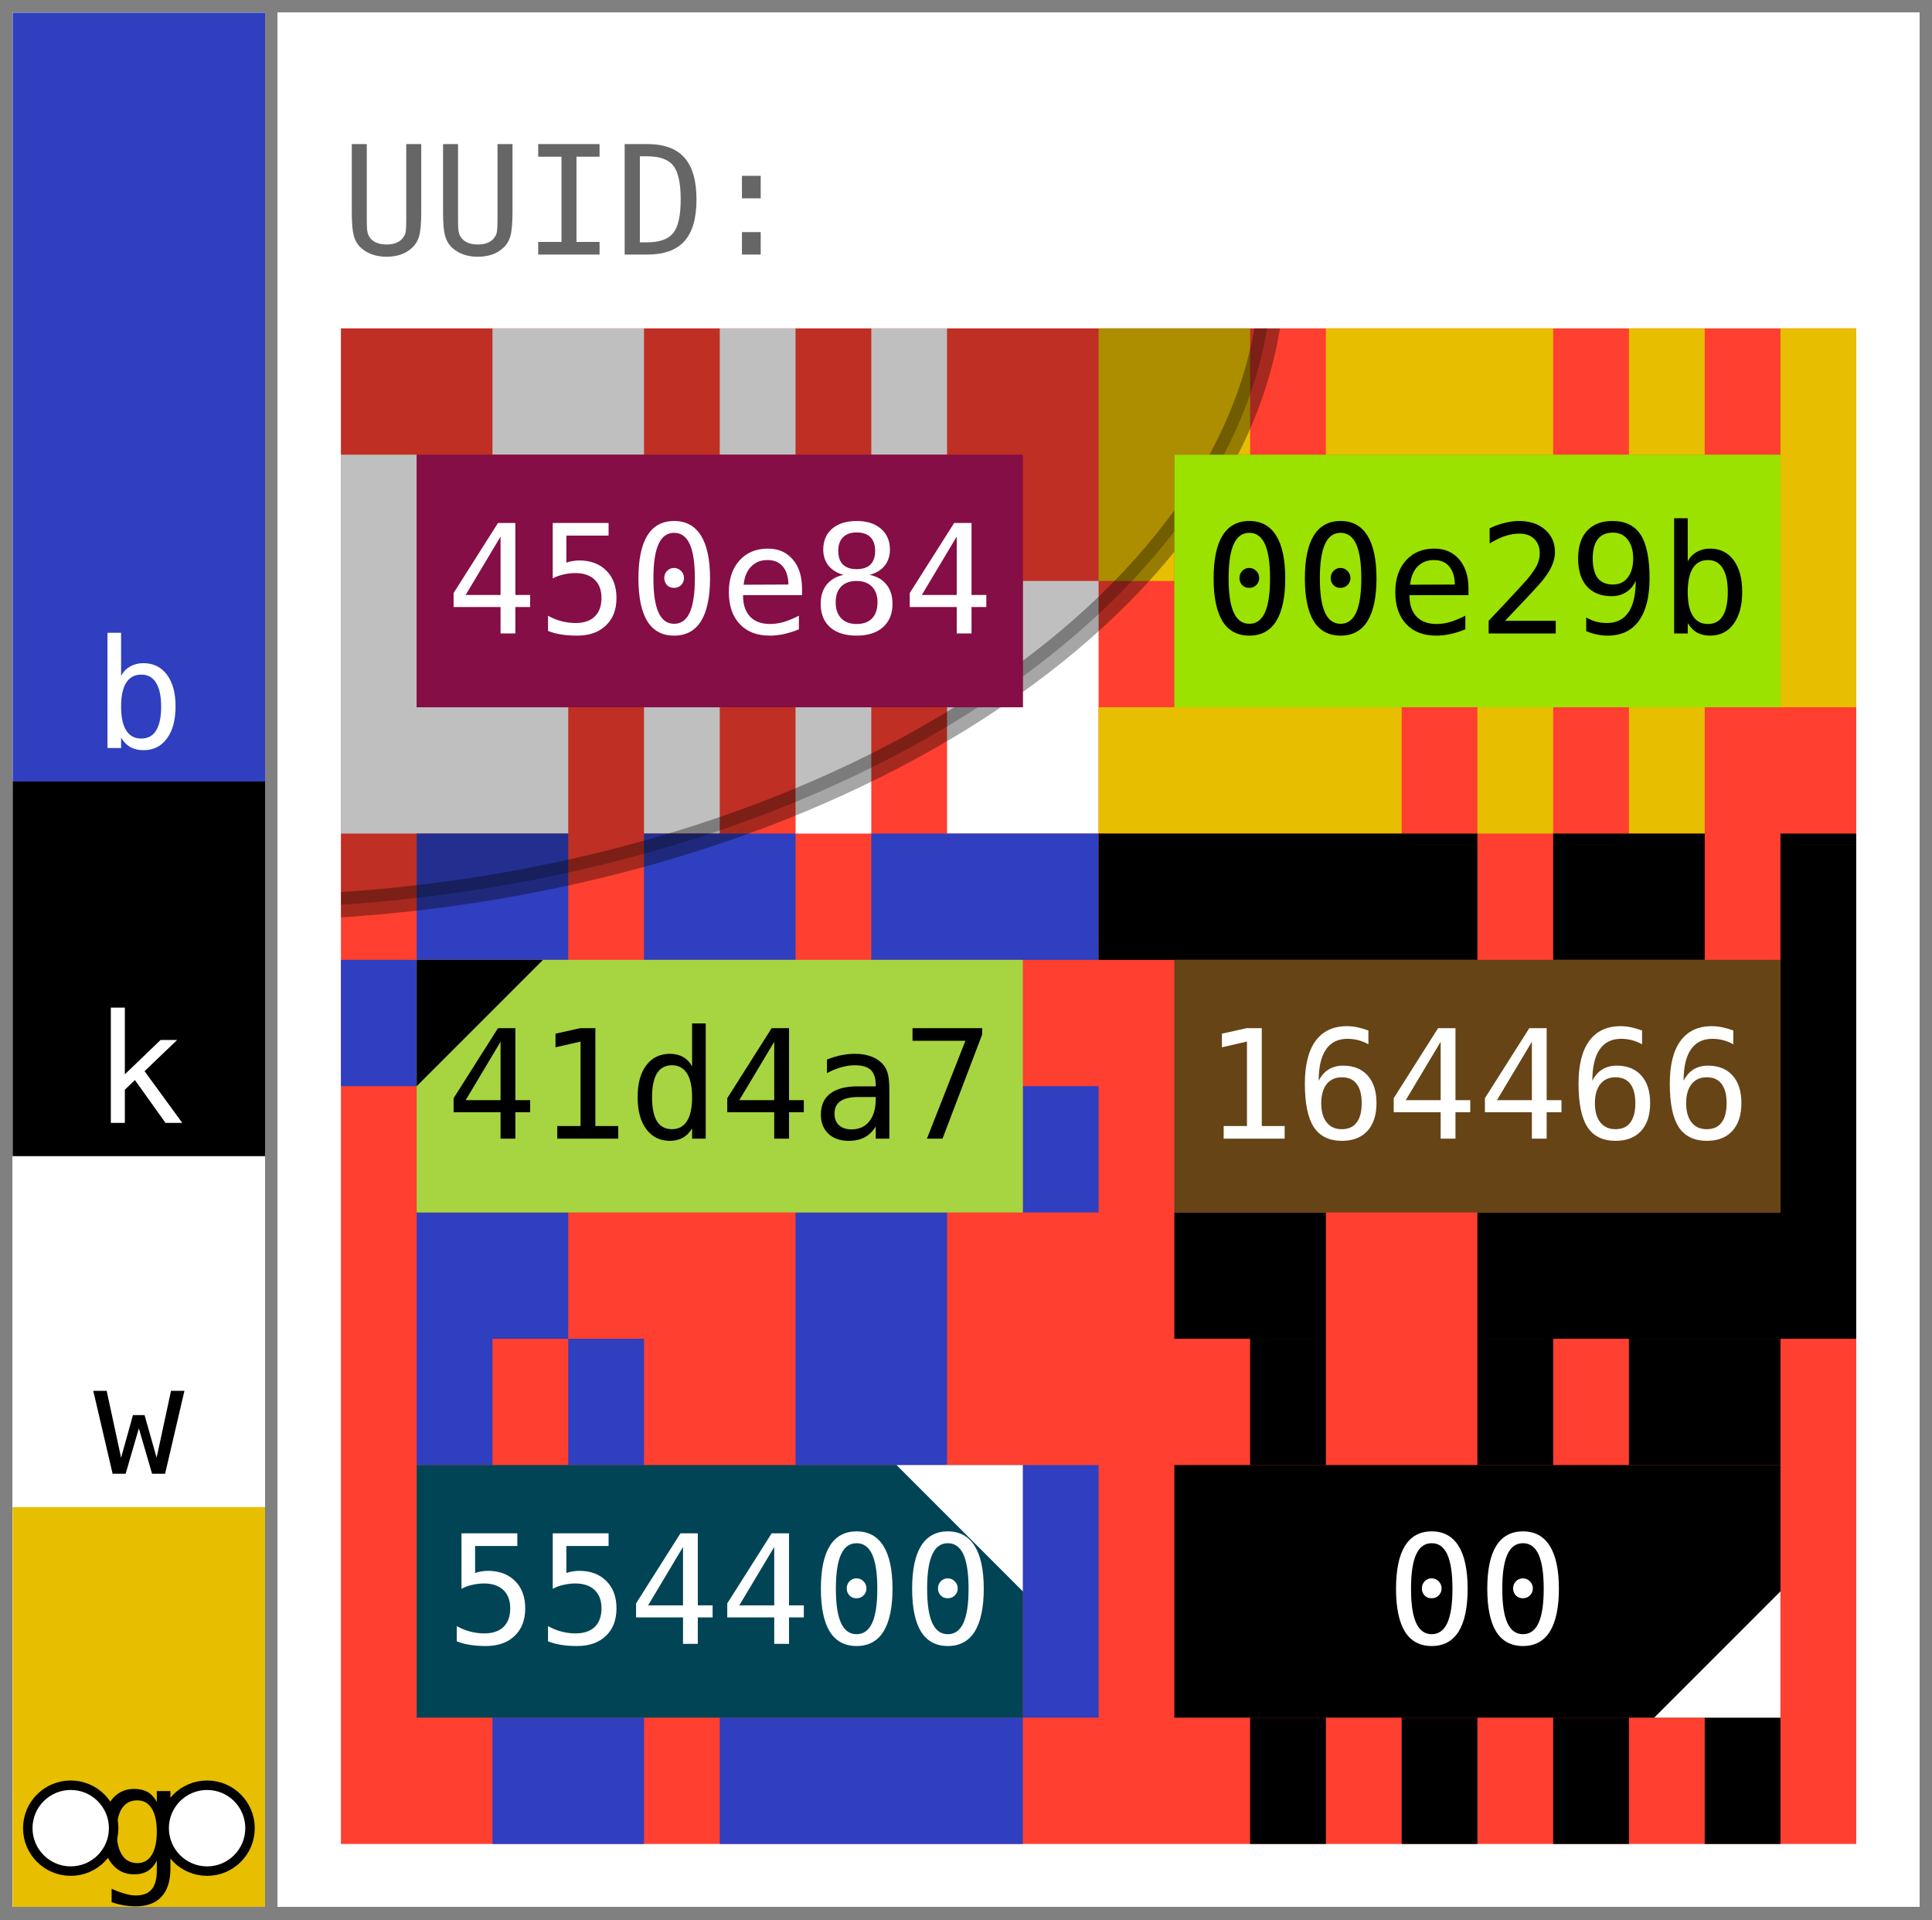
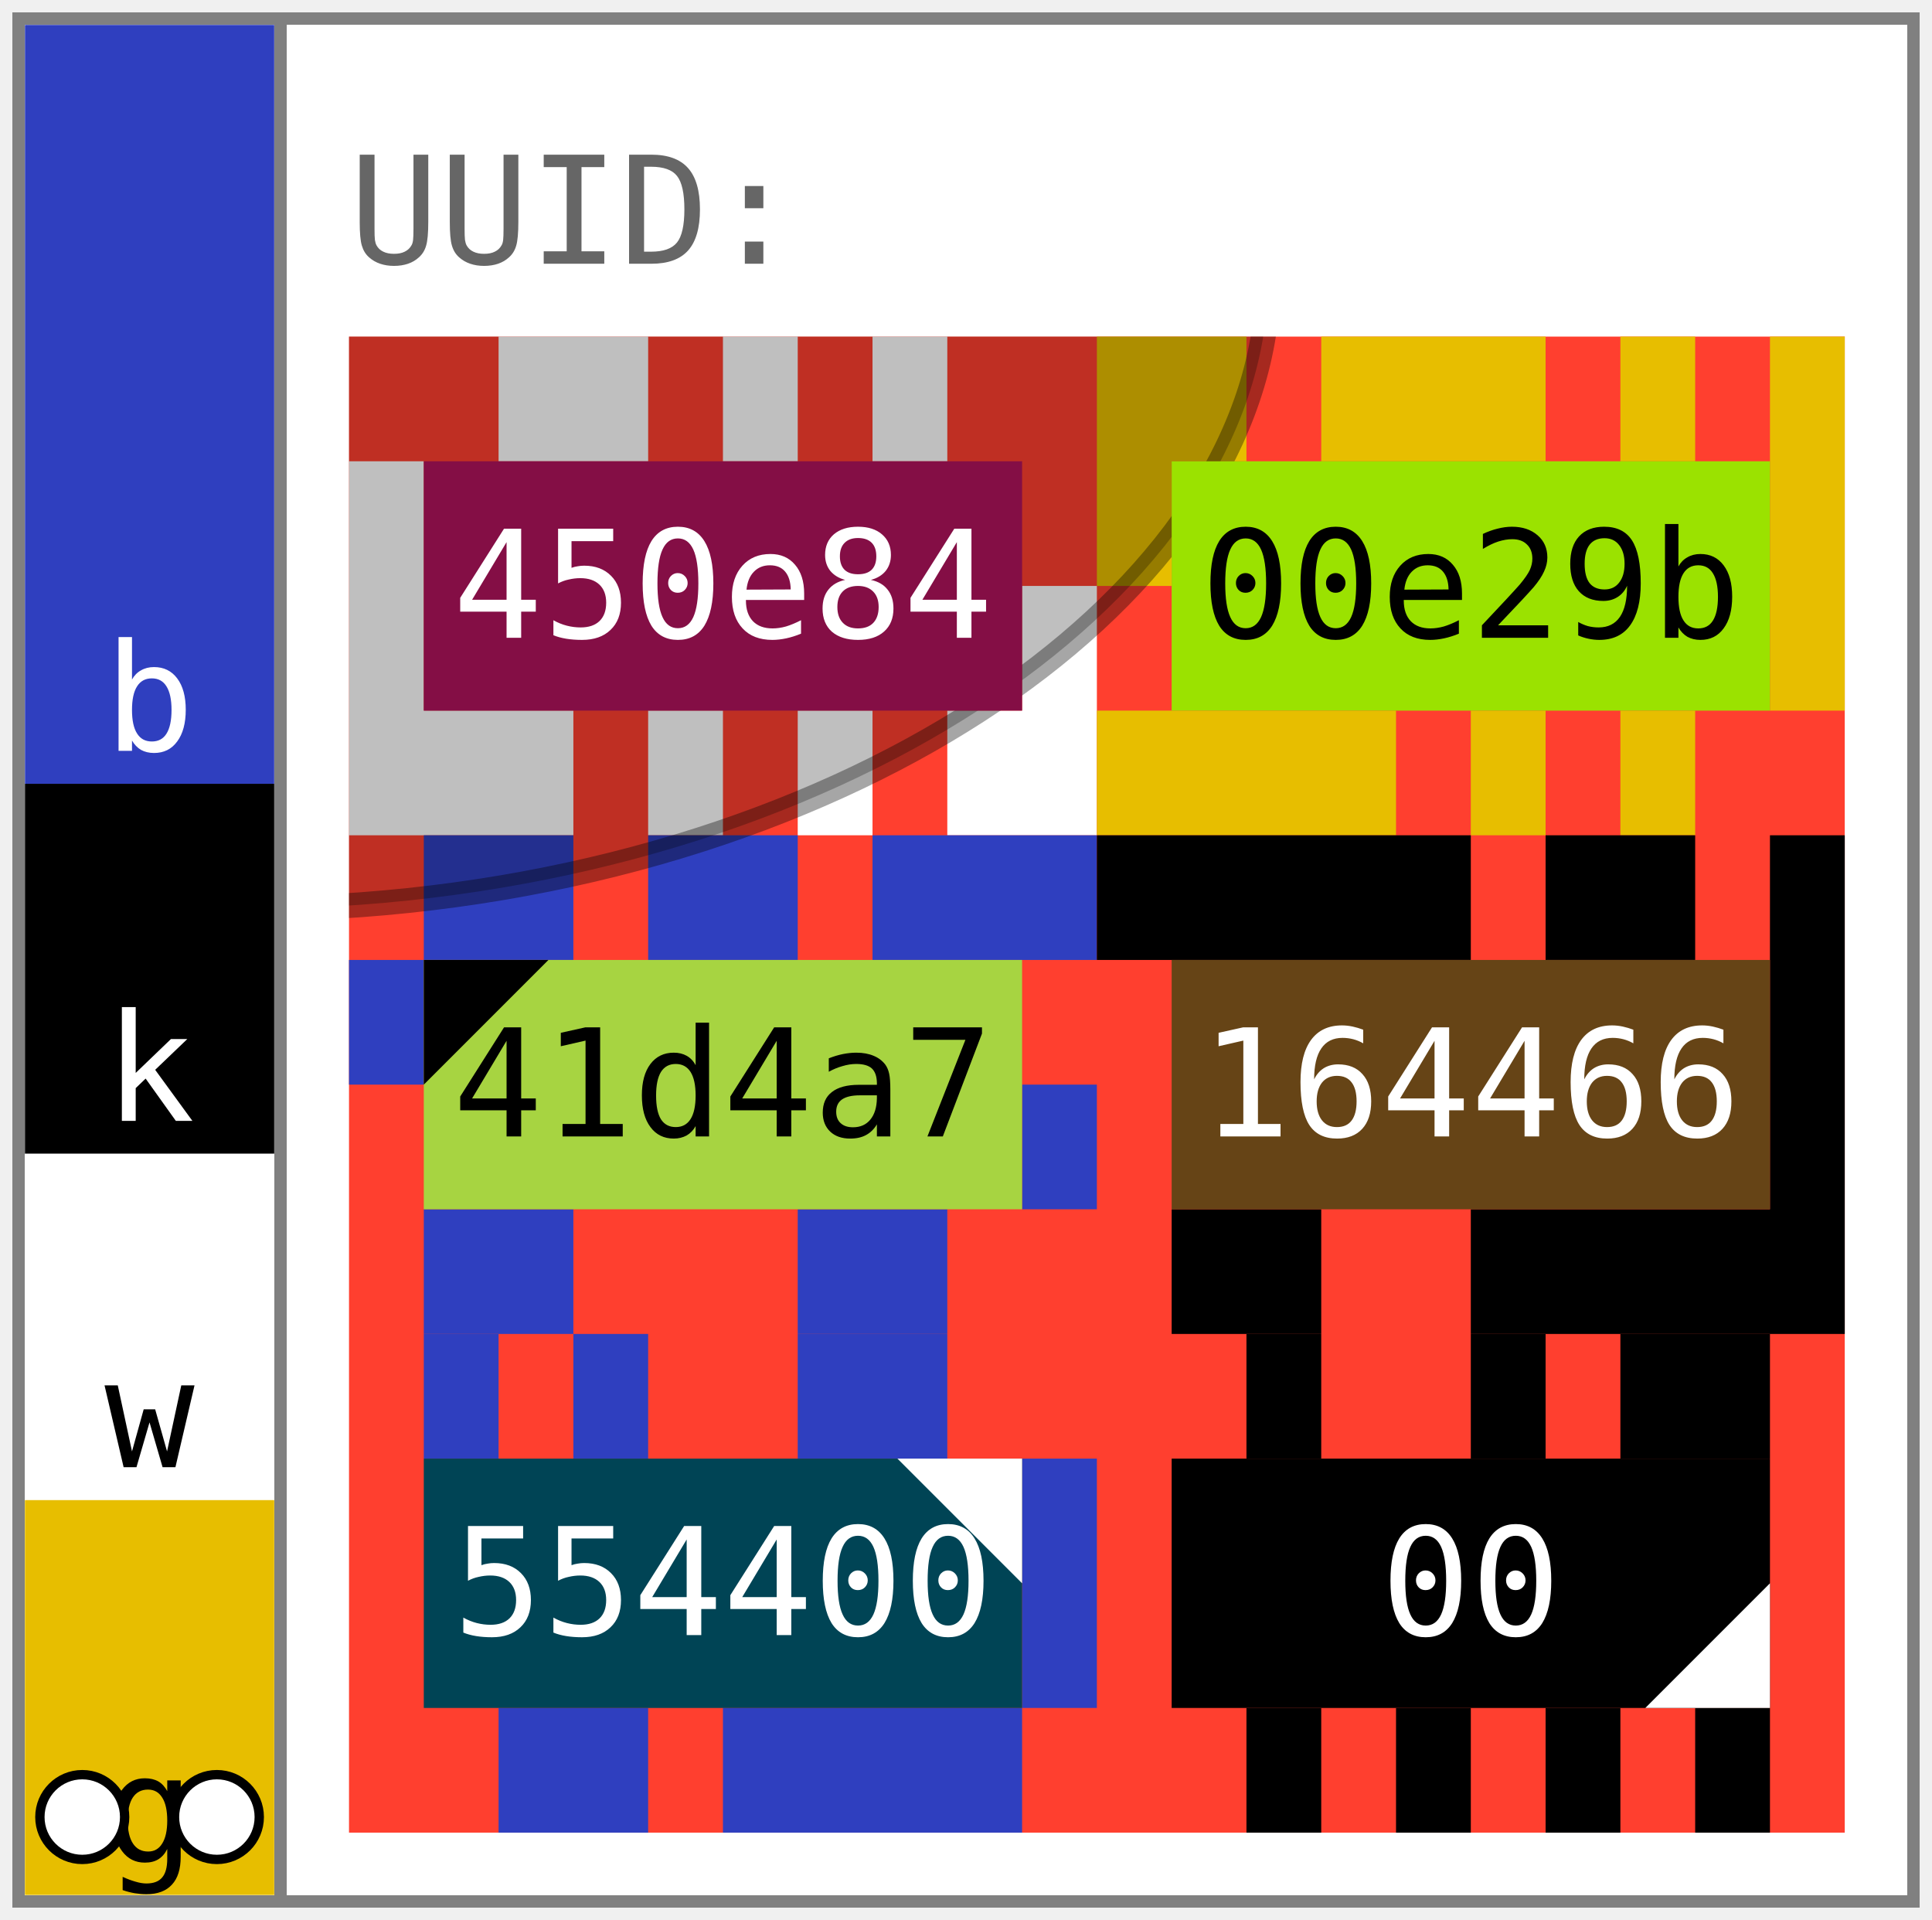
- <svg xmlns="http://www.w3.org/2000/svg" width="153" height="152" viewBox="0 0 153 152" font-family="&quot;JetBrains Mono&quot;, &quot;Menlo&quot;, &quot;Consolas&quot;, &quot;DejaVu Sans Mono&quot;, &quot;Liberation Mono&quot;, &quot;Roboto Mono&quot;, &quot;Noto Sans Mono&quot;, monospace" data-entviz-version="v11" data-entviz-lib="0.11.0" data-input-bytes="36" data-cols="2" data-rows="3">
+ <svg xmlns="http://www.w3.org/2000/svg" width="155" height="154" viewBox="0 0 155 154" font-family="&quot;JetBrains Mono&quot;, &quot;Menlo&quot;, &quot;Consolas&quot;, &quot;DejaVu Sans Mono&quot;, &quot;Liberation Mono&quot;, &quot;Roboto Mono&quot;, &quot;Noto Sans Mono&quot;, monospace" data-entviz-version="v12" data-entviz-lib="0.12.0" data-input-bytes="36" data-cols="2" data-rows="3">
  <defs>
    <clipPath id="grid-clip-fab8acbd4ebb98cb-2x3">
-       <rect x="27" y="26" width="120" height="120" />
+       <rect x="28" y="27" width="120" height="120" />
    </clipPath>
  </defs>
-   <rect x="0" y="0" width="153" height="152" fill="#ffffff" />
+   <rect x="1" y="1" width="153" height="152" fill="#ffffff" />
  <g data-channel="grid">
-     <rect x="27" y="26" width="120" height="120" fill="#ff3f2f" />
+     <rect x="28" y="27" width="120" height="120" fill="#ff3f2f" />
    <g>
-       <path fill="#ffffff" d="M39 26h6v10h-6zM45 26h6v10h-6zM57 26h6v10h-6zM69 26h6v10h-6zM81 46h6v10h-6zM81 56h6v10h-6zM75 56h6v10h-6zM63 56h6v10h-6zM51 56h6v10h-6zM39 56h6v10h-6zM33 56h6v10h-6zM27 56h6v10h-6zM27 46h6v10h-6zM27 36h6v10h-6z" />
-       <path fill="#e7be00" d="M87 26h6v10h-6zM93 26h6v10h-6zM105 26h6v10h-6zM111 26h6v10h-6zM117 26h6v10h-6zM129 26h6v10h-6zM141 26h6v10h-6zM141 36h6v10h-6zM141 46h6v10h-6zM129 56h6v10h-6zM117 56h6v10h-6zM105 56h6v10h-6zM99 56h6v10h-6zM93 56h6v10h-6zM87 56h6v10h-6zM87 36h6v10h-6z" />
-       <path fill="#2f3fbf" d="M33 66h6v10h-6zM39 66h6v10h-6zM51 66h6v10h-6zM57 66h6v10h-6zM69 66h6v10h-6zM75 66h6v10h-6zM81 66h6v10h-6zM81 86h6v10h-6zM69 96h6v10h-6zM63 96h6v10h-6zM39 96h6v10h-6zM33 96h6v10h-6zM27 76h6v10h-6z" />
-       <path fill="#000000" d="M87 66h6v10h-6zM93 66h6v10h-6zM99 66h6v10h-6zM105 66h6v10h-6zM111 66h6v10h-6zM123 66h6v10h-6zM129 66h6v10h-6zM141 66h6v10h-6zM141 76h6v10h-6zM141 86h6v10h-6zM141 96h6v10h-6zM135 96h6v10h-6zM129 96h6v10h-6zM123 96h6v10h-6zM117 96h6v10h-6zM99 96h6v10h-6zM93 96h6v10h-6z" />
-       <path fill="#2f3fbf" d="M33 106h6v10h-6zM45 106h6v10h-6zM63 106h6v10h-6zM69 106h6v10h-6zM81 116h6v10h-6zM81 126h6v10h-6zM75 136h6v10h-6zM69 136h6v10h-6zM63 136h6v10h-6zM57 136h6v10h-6zM45 136h6v10h-6zM39 136h6v10h-6z" />
-       <path fill="#000000" d="M99 106h6v10h-6zM117 106h6v10h-6zM129 106h6v10h-6zM135 106h6v10h-6zM135 136h6v10h-6zM123 136h6v10h-6zM111 136h6v10h-6zM99 136h6v10h-6z" />
+       <path fill="#ffffff" d="M40 27h6v10h-6zM46 27h6v10h-6zM58 27h6v10h-6zM70 27h6v10h-6zM82 47h6v10h-6zM82 57h6v10h-6zM76 57h6v10h-6zM64 57h6v10h-6zM52 57h6v10h-6zM40 57h6v10h-6zM34 57h6v10h-6zM28 57h6v10h-6zM28 47h6v10h-6zM28 37h6v10h-6z" />
+       <path fill="#e7be00" d="M88 27h6v10h-6zM94 27h6v10h-6zM106 27h6v10h-6zM112 27h6v10h-6zM118 27h6v10h-6zM130 27h6v10h-6zM142 27h6v10h-6zM142 37h6v10h-6zM142 47h6v10h-6zM130 57h6v10h-6zM118 57h6v10h-6zM106 57h6v10h-6zM100 57h6v10h-6zM94 57h6v10h-6zM88 57h6v10h-6zM88 37h6v10h-6z" />
+       <path fill="#2f3fbf" d="M34 67h6v10h-6zM40 67h6v10h-6zM52 67h6v10h-6zM58 67h6v10h-6zM70 67h6v10h-6zM76 67h6v10h-6zM82 67h6v10h-6zM82 87h6v10h-6zM70 97h6v10h-6zM64 97h6v10h-6zM40 97h6v10h-6zM34 97h6v10h-6zM28 77h6v10h-6z" />
+       <path fill="#000000" d="M88 67h6v10h-6zM94 67h6v10h-6zM100 67h6v10h-6zM106 67h6v10h-6zM112 67h6v10h-6zM124 67h6v10h-6zM130 67h6v10h-6zM142 67h6v10h-6zM142 77h6v10h-6zM142 87h6v10h-6zM142 97h6v10h-6zM136 97h6v10h-6zM130 97h6v10h-6zM124 97h6v10h-6zM118 97h6v10h-6zM100 97h6v10h-6zM94 97h6v10h-6z" />
+       <path fill="#2f3fbf" d="M34 107h6v10h-6zM46 107h6v10h-6zM64 107h6v10h-6zM70 107h6v10h-6zM82 117h6v10h-6zM82 127h6v10h-6zM76 137h6v10h-6zM70 137h6v10h-6zM64 137h6v10h-6zM58 137h6v10h-6zM46 137h6v10h-6zM40 137h6v10h-6z" />
+       <path fill="#000000" d="M100 107h6v10h-6zM118 107h6v10h-6zM130 107h6v10h-6zM136 107h6v10h-6zM136 137h6v10h-6zM124 137h6v10h-6zM112 137h6v10h-6zM100 137h6v10h-6z" />
    </g>
-     <g clip-path="url(#grid-clip-fab8acbd4ebb98cb-2x3)" data-channel="ellipse" data-ellipse-anchor-x="27" data-ellipse-anchor-y="26" data-ellipse-rx="45.481" data-ellipse-ry="73.992" data-ellipse-rotation-deg="84">
-       <ellipse cx="27" cy="26" rx="45.481" ry="73.992" transform="rotate(84 27 26)" fill="#000000" stroke="#000000" fill-opacity="0.25" stroke-opacity="0.35" stroke-width="2" />
+     <g clip-path="url(#grid-clip-fab8acbd4ebb98cb-2x3)" data-channel="ellipse" data-ellipse-anchor-x="28" data-ellipse-anchor-y="27" data-ellipse-rx="45.481" data-ellipse-ry="73.992" data-ellipse-rotation-deg="84">
+       <ellipse cx="28" cy="27" rx="45.481" ry="73.992" transform="rotate(84 28 27)" fill="#000000" stroke="#000000" fill-opacity="0.25" stroke-opacity="0.35" stroke-width="2" />
    </g>
    <g>
      <g data-channel="cell" data-cell-index="0" data-cell-row="0" data-cell-col="0" data-surround-bits="0xfab8ac" data-edge-color="#ffffff">
-         <rect x="33" y="36" width="48" height="20" fill="#840e45" />
-         <text x="57" y="46" fill="#ffffff" font-size="12" text-anchor="middle" dominant-baseline="central">450e84</text>
+         <rect x="34" y="37" width="48" height="20" fill="#840e45" />
+         <text x="58" y="47" fill="#ffffff" font-size="12" text-anchor="middle" dominant-baseline="central">450e84</text>
      </g>
      <g data-channel="cell" data-cell-index="1" data-cell-row="0" data-cell-col="1" data-surround-bits="0xbd4ebb" data-edge-color="#e7be00">
-         <rect x="93" y="36" width="48" height="20" fill="#9be200" />
-         <text x="117" y="46" fill="#000000" font-size="12" text-anchor="middle" dominant-baseline="central">00e29b</text>
+         <rect x="94" y="37" width="48" height="20" fill="#9be200" />
+         <text x="118" y="47" fill="#000000" font-size="12" text-anchor="middle" dominant-baseline="central">00e29b</text>
      </g>
      <g data-channel="cell" data-cell-index="2" data-cell-row="1" data-cell-col="0" data-surround-bits="0x98cbb6" data-edge-color="#2f3fbf" data-cell-quartile="1">
-         <rect x="33" y="76" width="48" height="20" fill="#a7d441" />
-         <text x="57" y="86" fill="#000000" font-size="12" text-anchor="middle" dominant-baseline="central">41d4a7</text>
-         <polygon points="33,76 43,76 33,86" fill="#000000" />
+         <rect x="34" y="77" width="48" height="20" fill="#a7d441" />
+         <text x="58" y="87" fill="#000000" font-size="12" text-anchor="middle" dominant-baseline="central">41d4a7</text>
+         <polygon points="34,77 44,77 34,87" fill="#000000" />
      </g>
      <g data-channel="cell" data-cell-index="3" data-cell-row="1" data-cell-col="1" data-surround-bits="0x19fedf" data-edge-color="#000000">
-         <rect x="93" y="76" width="48" height="20" fill="#664416" />
-         <text x="117" y="86" fill="#ffffff" font-size="12" text-anchor="middle" dominant-baseline="central">164466</text>
+         <rect x="94" y="77" width="48" height="20" fill="#664416" />
+         <text x="118" y="87" fill="#ffffff" font-size="12" text-anchor="middle" dominant-baseline="central">164466</text>
      </g>
      <g data-channel="cell" data-cell-index="4" data-cell-row="2" data-cell-col="0" data-surround-bits="0xdecca" data-edge-color="#2f3fbf" data-cell-quartile="2">
-         <rect x="33" y="116" width="48" height="20" fill="#004455" />
-         <text x="57" y="126" fill="#ffffff" font-size="12" text-anchor="middle" dominant-baseline="central">554400</text>
-         <polygon points="81,116 71,116 81,126" fill="#ffffff" />
+         <rect x="34" y="117" width="48" height="20" fill="#004455" />
+         <text x="58" y="127" fill="#ffffff" font-size="12" text-anchor="middle" dominant-baseline="central">554400</text>
+         <polygon points="82,117 72,117 82,127" fill="#ffffff" />
      </g>
      <g data-channel="cell" data-cell-index="5" data-cell-row="2" data-cell-col="1" data-surround-bits="0xaa1a4" data-edge-color="#000000" data-cell-quartile="3">
-         <rect x="93" y="116" width="48" height="20" fill="#000000" />
-         <text x="117" y="126" fill="#ffffff" font-size="12" text-anchor="middle" dominant-baseline="central">00</text>
-         <polygon points="141,136 141,126 131,136" fill="#ffffff" />
+         <rect x="94" y="117" width="48" height="20" fill="#000000" />
+         <text x="118" y="127" fill="#ffffff" font-size="12" text-anchor="middle" dominant-baseline="central">00</text>
+         <polygon points="142,137 142,127 132,137" fill="#ffffff" />
      </g>
    </g>
  </g>
  <g data-channel="color-bar" data-bar-slots="12" data-bar-marker-left="11" data-bar-marker-right="11">
    <g data-color-bar-rank="0" data-color-bar-band="B">
-       <rect x="1" y="1" width="20" height="60.87" fill="#2f3fbf" />
-       <text x="11" y="59.23" fill="#ffffff" font-size="12" text-anchor="middle" data-color-bar-letter="true">b</text>
+       <rect x="2" y="2" width="20" height="60.87" fill="#2f3fbf" />
+       <text x="12" y="60.23" fill="#ffffff" font-size="12" text-anchor="middle" data-color-bar-letter="true">b</text>
    </g>
    <g data-color-bar-rank="1" data-color-bar-band="K">
-       <rect x="1" y="61.87" width="20" height="29.678" fill="#000000" />
-       <text x="11" y="88.908" fill="#ffffff" font-size="12" text-anchor="middle" data-color-bar-letter="true">k</text>
+       <rect x="2" y="62.87" width="20" height="29.678" fill="#000000" />
+       <text x="12" y="89.908" fill="#ffffff" font-size="12" text-anchor="middle" data-color-bar-letter="true">k</text>
    </g>
    <g data-color-bar-rank="2" data-color-bar-band="W">
-       <rect x="1" y="91.548" width="20" height="27.779" fill="#ffffff" />
-       <text x="11" y="116.688" fill="#000000" font-size="12" text-anchor="middle" data-color-bar-letter="true">w</text>
+       <rect x="2" y="92.548" width="20" height="27.779" fill="#ffffff" />
+       <text x="12" y="117.688" fill="#000000" font-size="12" text-anchor="middle" data-color-bar-letter="true">w</text>
    </g>
    <g data-color-bar-rank="3" data-color-bar-band="G">
-       <rect x="1" y="119.328" width="20" height="31.672" fill="#e7be00" />
-       <text x="11" y="148.36" fill="#000000" font-size="12" text-anchor="middle" data-color-bar-letter="true">g</text>
+       <rect x="2" y="120.328" width="20" height="31.672" fill="#e7be00" />
+       <text x="12" y="149.36" fill="#000000" font-size="12" text-anchor="middle" data-color-bar-letter="true">g</text>
    </g>
-     <circle cx="5.6" cy="144.75" r="3.4" fill="#ffffff" stroke="#000000" stroke-width="0.75" data-bar-marker="left" />
-     <circle cx="16.4" cy="144.75" r="3.4" fill="#ffffff" stroke="#000000" stroke-width="0.75" data-bar-marker="right" />
+     <circle cx="6.6" cy="145.75" r="3.4" fill="#ffffff" stroke="#000000" stroke-width="0.75" data-bar-marker="left" />
+     <circle cx="17.4" cy="145.75" r="3.4" fill="#ffffff" stroke="#000000" stroke-width="0.75" data-bar-marker="right" />
  </g>
  <g data-channel="label-top">
-     <text x="27" y="16" fill="#666666" font-size="12" dominant-baseline="central">UUID:</text>
+     <text x="28" y="17" fill="#666666" font-size="12" dominant-baseline="central">UUID:</text>
  </g>
-   <line x1="0" y1="0.5" x2="153" y2="0.5" stroke="#808080" stroke-width="1" shape-rendering="crispEdges" />
-   <line x1="152.5" y1="0" x2="152.5" y2="152" stroke="#808080" stroke-width="1" shape-rendering="crispEdges" />
-   <line x1="0" y1="151.5" x2="153" y2="151.5" stroke="#808080" stroke-width="1" shape-rendering="crispEdges" />
-   <line x1="0.5" y1="0" x2="0.5" y2="152" stroke="#808080" stroke-width="1" shape-rendering="crispEdges" />
-   <line x1="21.5" y1="0" x2="21.5" y2="152" stroke="#808080" stroke-width="1" shape-rendering="crispEdges" />
+   <line x1="1" y1="1.5" x2="154" y2="1.5" stroke="#808080" stroke-width="1" shape-rendering="crispEdges" />
+   <line x1="153.5" y1="1" x2="153.5" y2="153" stroke="#808080" stroke-width="1" shape-rendering="crispEdges" />
+   <line x1="1" y1="152.5" x2="154" y2="152.5" stroke="#808080" stroke-width="1" shape-rendering="crispEdges" />
+   <line x1="1.5" y1="1" x2="1.5" y2="153" stroke="#808080" stroke-width="1" shape-rendering="crispEdges" />
+   <line x1="22.5" y1="1" x2="22.5" y2="153" stroke="#808080" stroke-width="1" shape-rendering="crispEdges" />
</svg>
